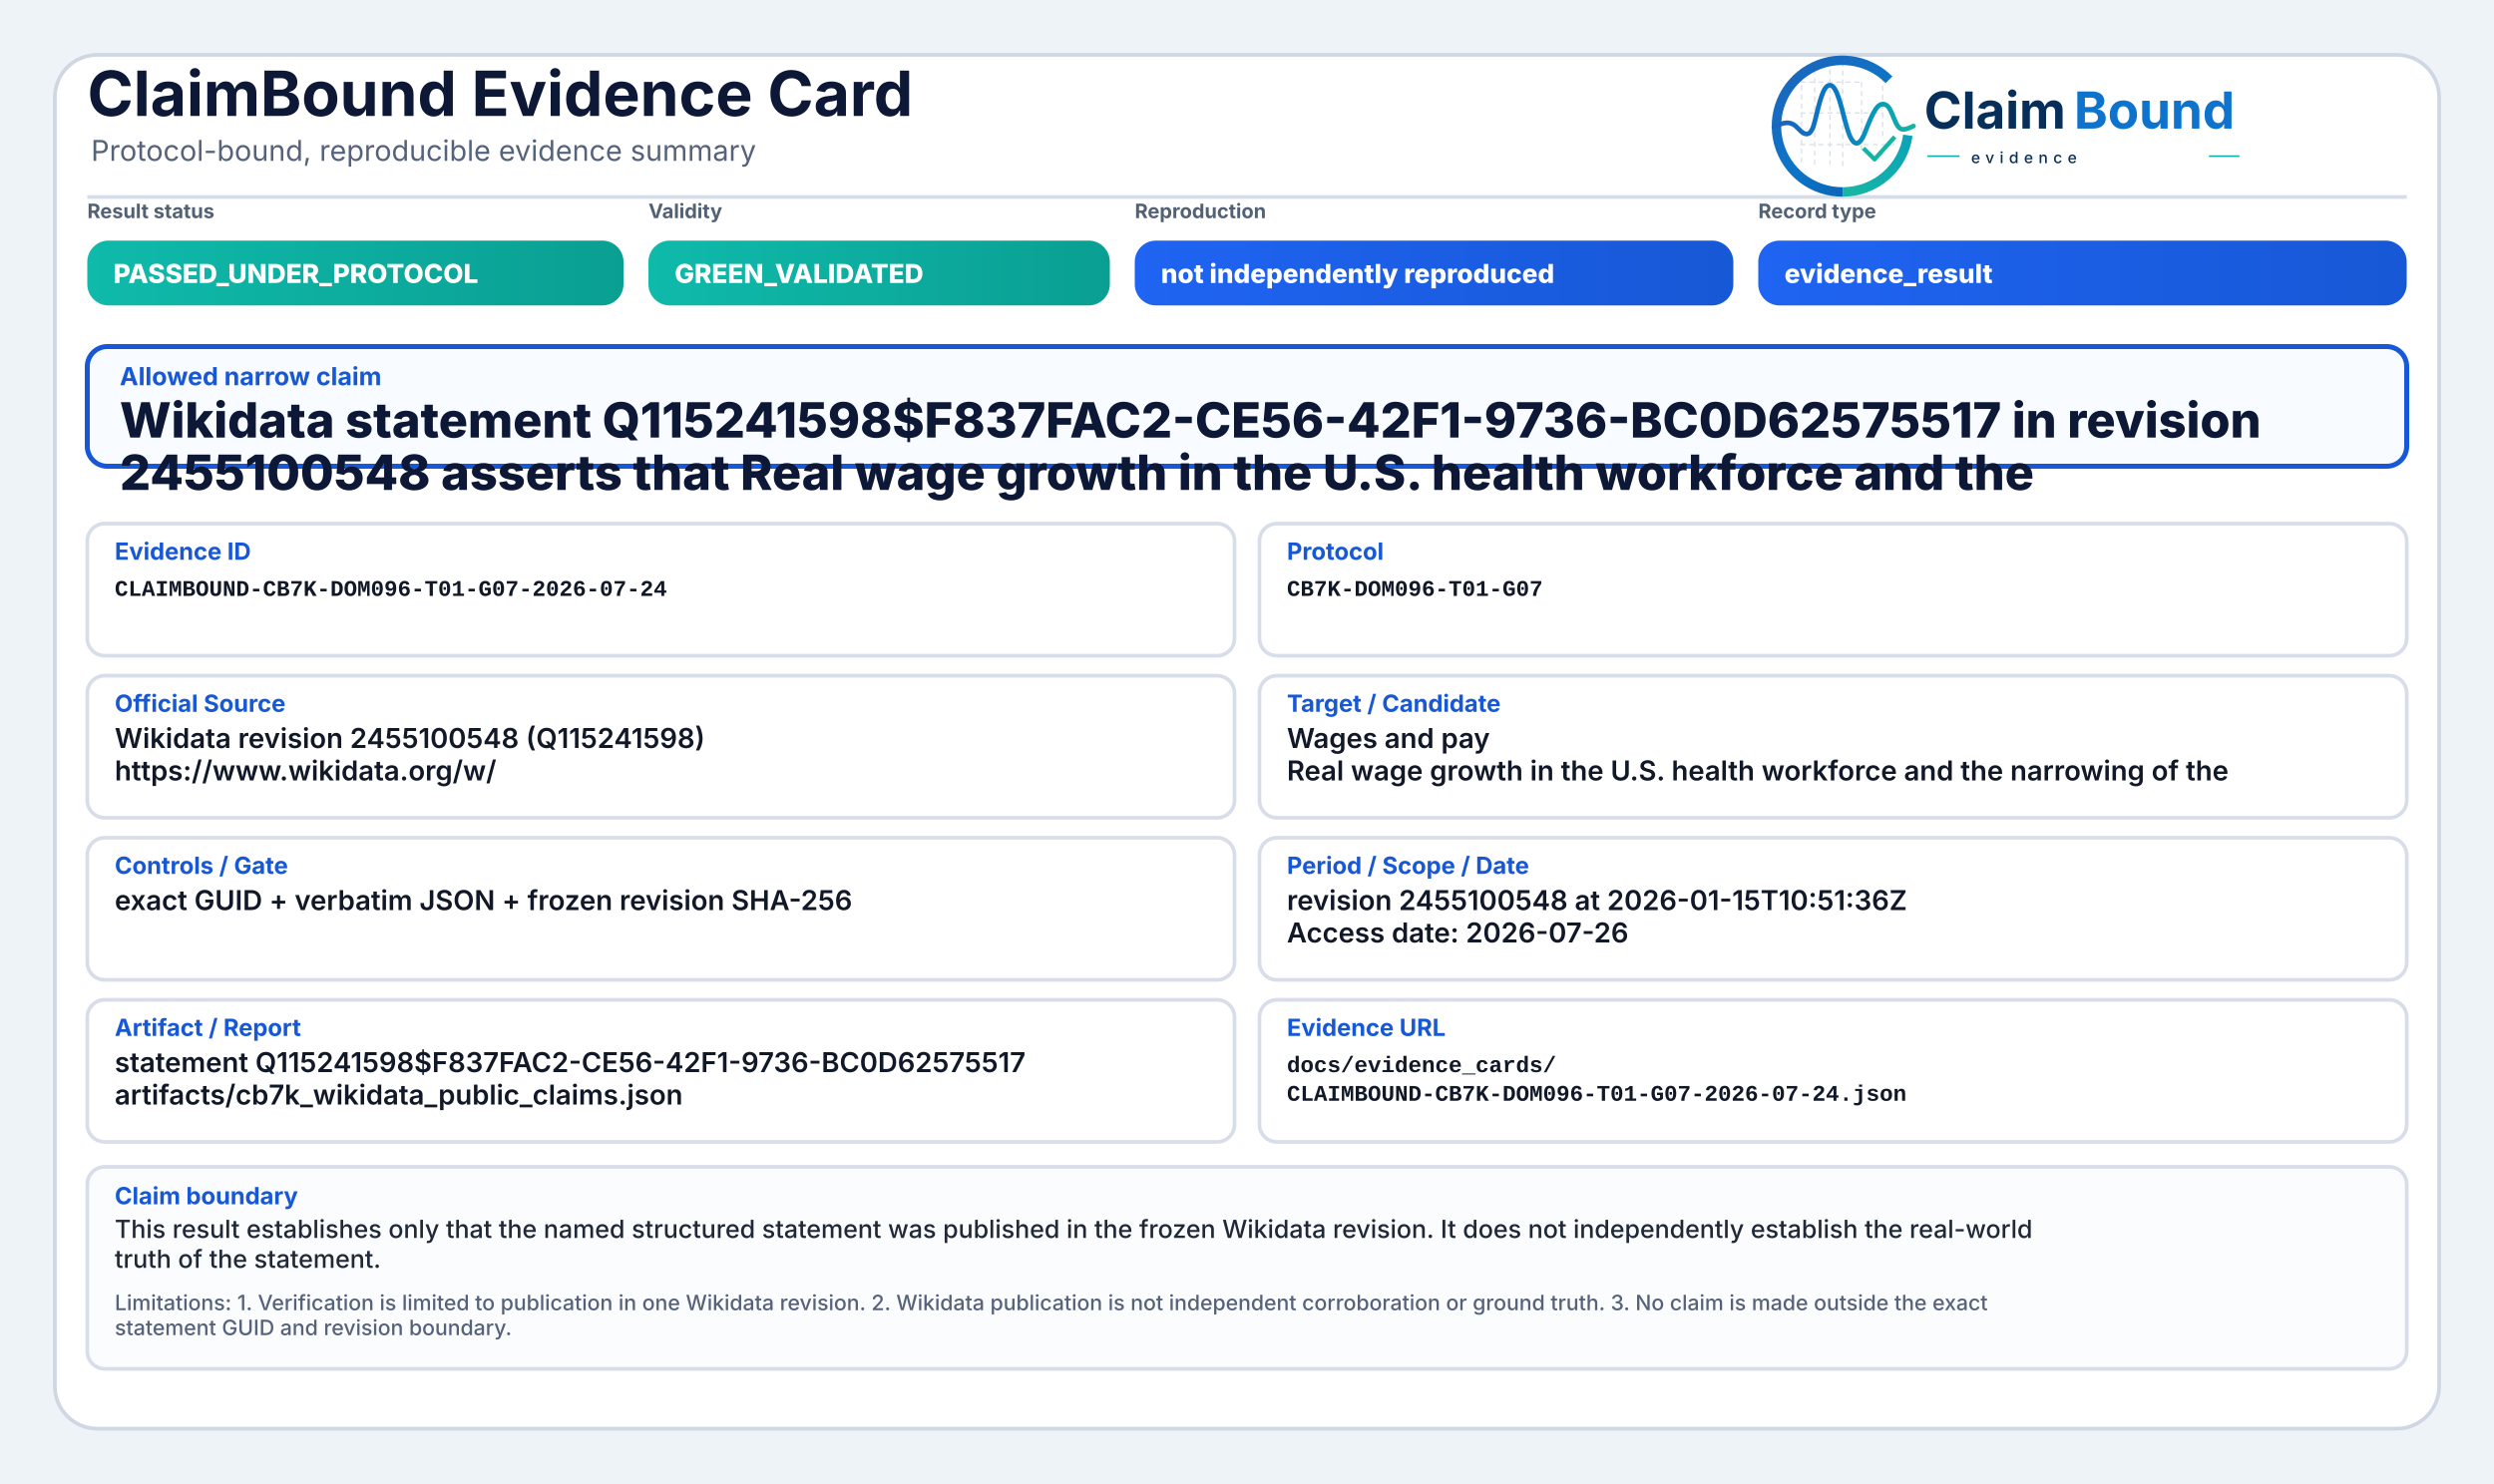
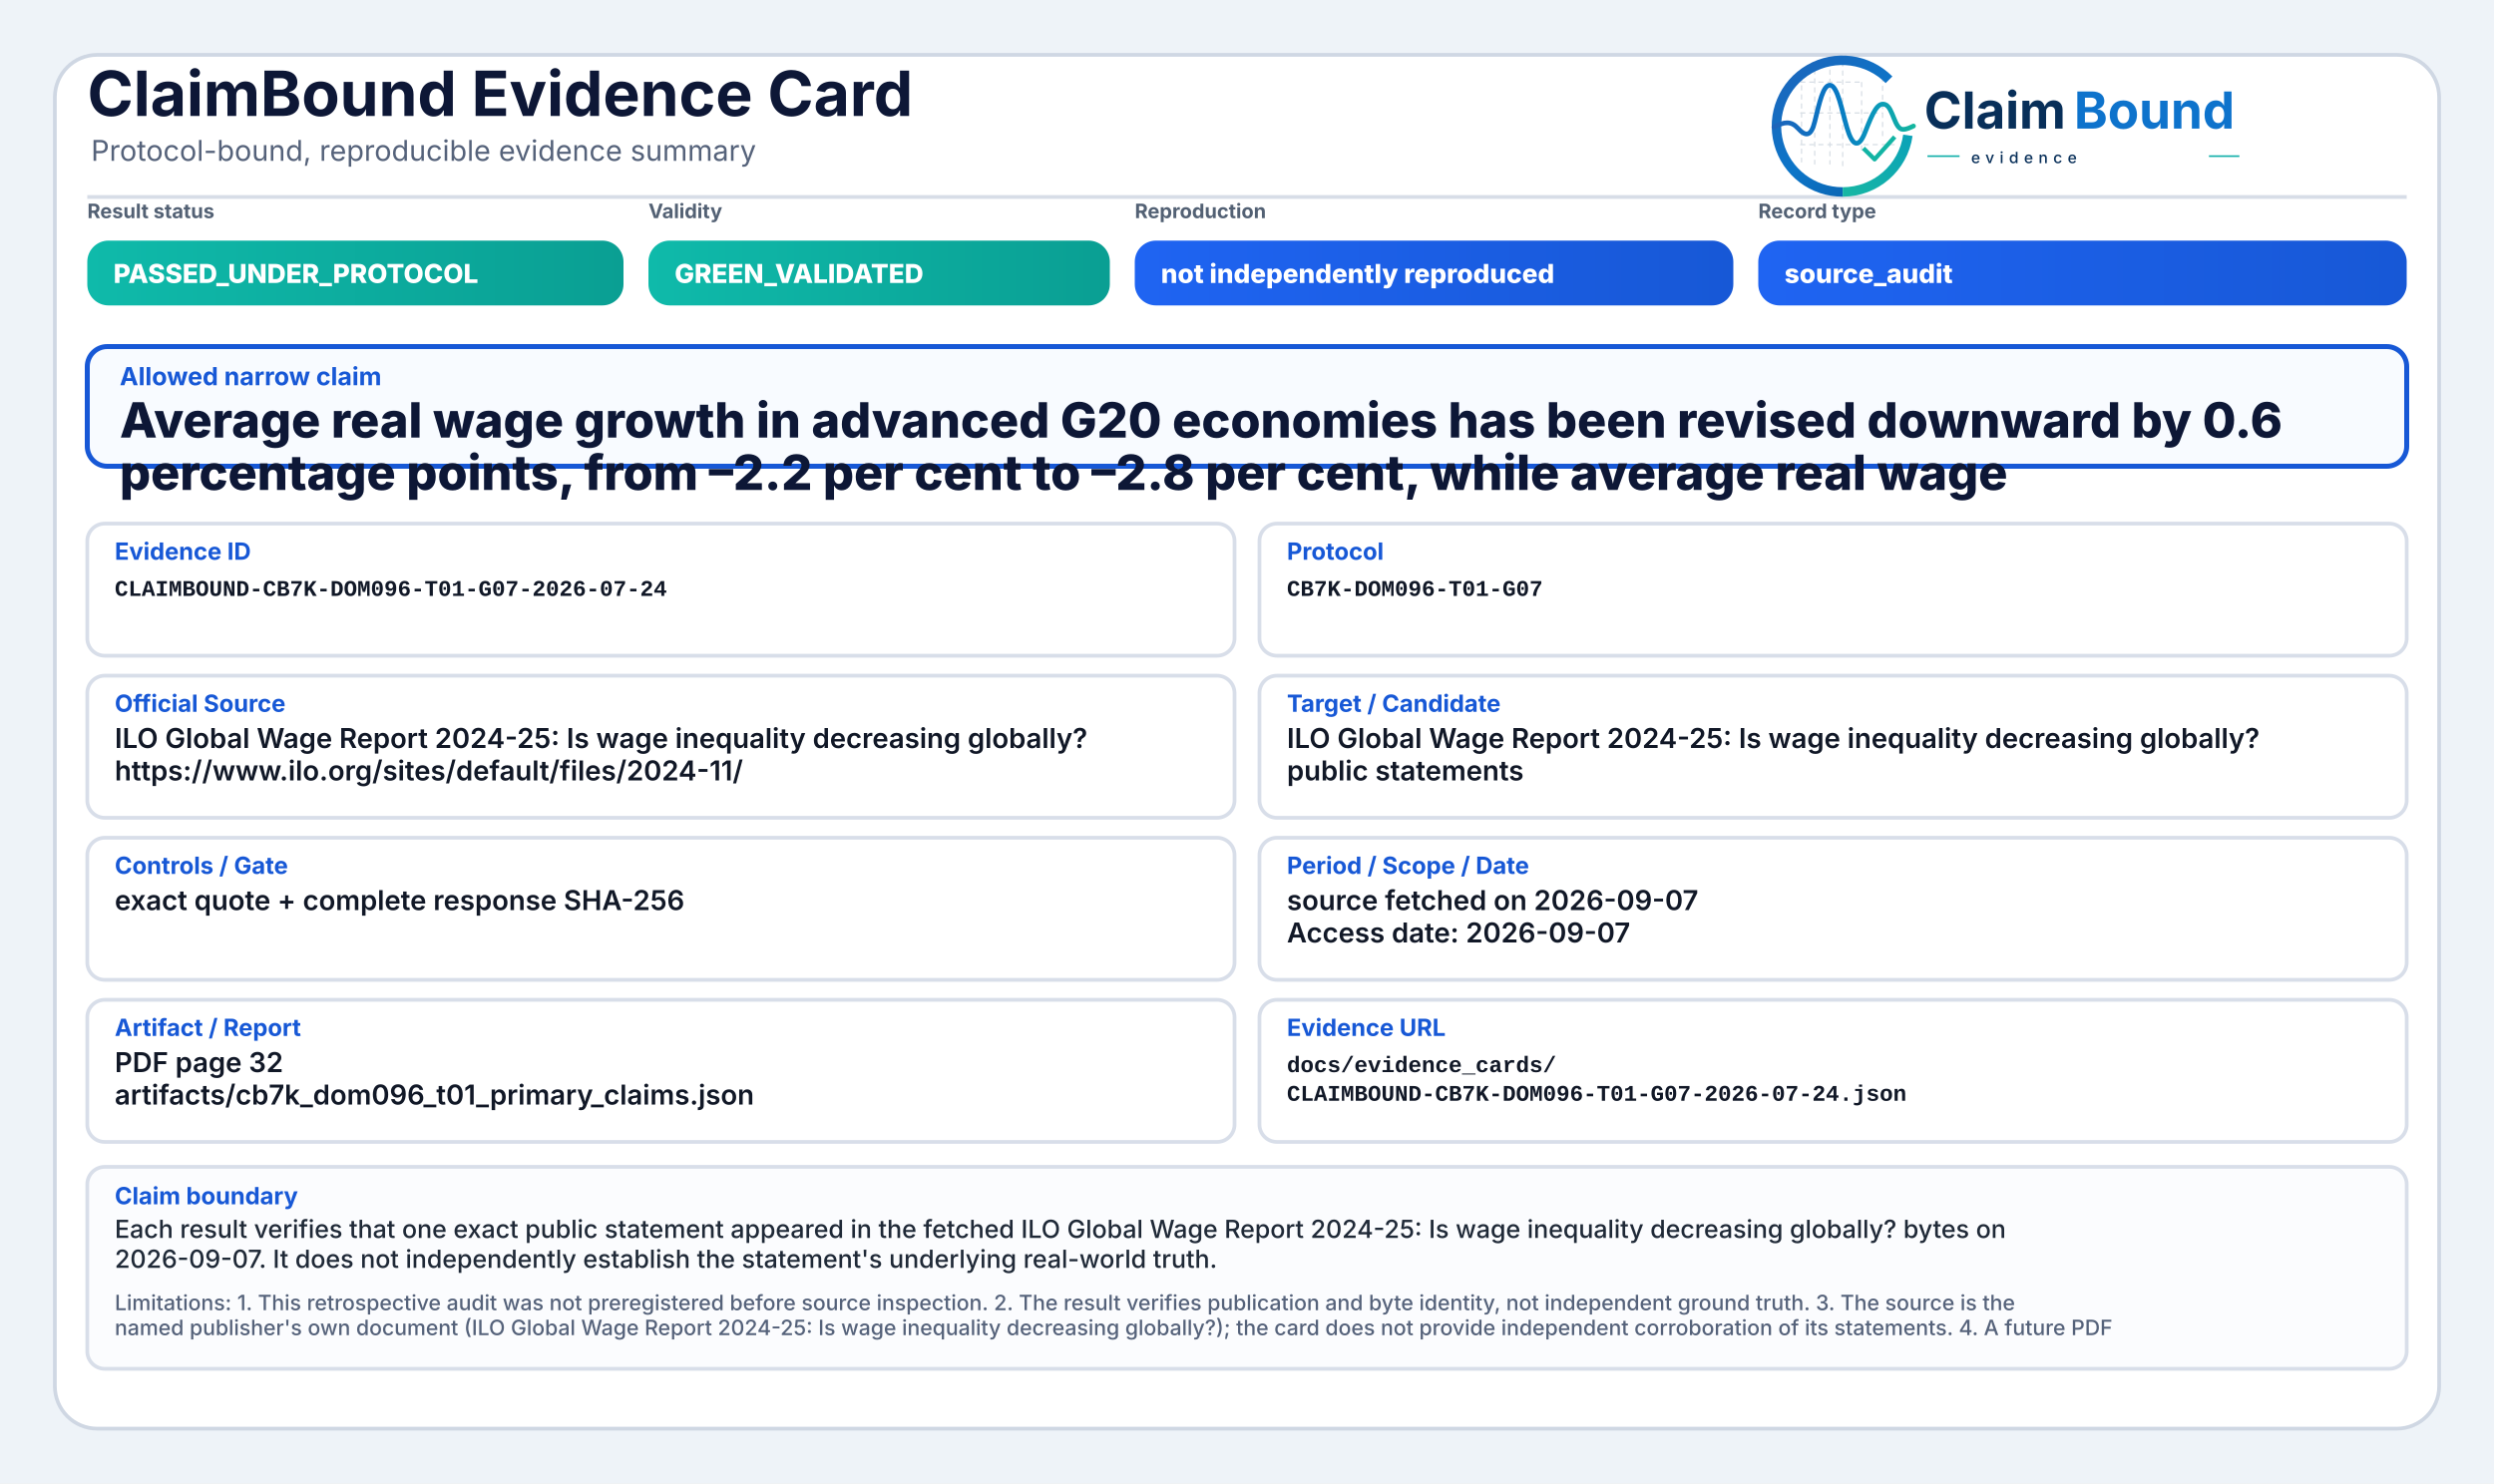
<svg xmlns="http://www.w3.org/2000/svg" width="2000" height="1190" viewBox="0 0 2000 1190" role="img" aria-label="ClaimBound Evidence Card">
  <defs>
    <linearGradient id="greenGrad" x1="0" y1="0" x2="1" y2="0">
      <stop offset="0%" stop-color="#0fbaaa" />
      <stop offset="100%" stop-color="#0a9f93" />
    </linearGradient>
    <linearGradient id="yellowGrad" x1="0" y1="0" x2="1" y2="0">
      <stop offset="0%" stop-color="#fbbf24" />
      <stop offset="100%" stop-color="#d97706" />
    </linearGradient>
    <linearGradient id="amberGrad" x1="0" y1="0" x2="1" y2="0">
      <stop offset="0%" stop-color="#f97316" />
      <stop offset="100%" stop-color="#c2410c" />
    </linearGradient>
    <linearGradient id="redGrad" x1="0" y1="0" x2="1" y2="0">
      <stop offset="0%" stop-color="#ef4444" />
      <stop offset="100%" stop-color="#b91c1c" />
    </linearGradient>
    <linearGradient id="grayGrad" x1="0" y1="0" x2="1" y2="0">
      <stop offset="0%" stop-color="#64748b" />
      <stop offset="100%" stop-color="#475569" />
    </linearGradient>
    <linearGradient id="blueGrad" x1="0" y1="0" x2="1" y2="0">
      <stop offset="0%" stop-color="#1f64f2" />
      <stop offset="100%" stop-color="#1758d6" />
    </linearGradient>
    <linearGradient id="logoRingBlue" x1="73" y1="453" x2="348" y2="793" gradientUnits="userSpaceOnUse">
      <stop offset="0" stop-color="#1E64BA" />
      <stop offset="0.55" stop-color="#0C75C8" />
      <stop offset="1" stop-color="#0A5FAB" />
    </linearGradient>
    <linearGradient id="logoRingTeal" x1="221" y1="792" x2="403" y2="594" gradientUnits="userSpaceOnUse">
      <stop offset="0" stop-color="#18B7A3" />
      <stop offset="1" stop-color="#089EBC" />
    </linearGradient>
    <linearGradient id="logoSignalGradient" x1="61" y1="628" x2="404" y2="628" gradientUnits="userSpaceOnUse">
      <stop offset="0" stop-color="#1E64BA" />
      <stop offset="0.43" stop-color="#0877C4" />
      <stop offset="0.72" stop-color="#0A97BB" />
      <stop offset="1" stop-color="#14B69E" />
    </linearGradient>
  </defs>
  <rect x="0" y="0" width="2000" height="1190" fill="#eef3f8" />
  <rect x="44" y="44" width="1912" height="1102" rx="34" fill="#ffffff" stroke="#cfd7e3" stroke-width="3" />
  <path d="M70 158 H1930" stroke="#d7dde7" stroke-width="3" />
  <text x="70" y="93" font-family="Inter, Segoe UI, Arial, sans-serif" font-size="50" font-weight="750" fill="#0d1736">ClaimBound Evidence Card</text>
  <text x="73" y="129" font-family="Inter, Segoe UI, Arial, sans-serif" font-size="23" font-weight="400" fill="#55627a">Protocol-bound, reproducible evidence summary</text>
  <g aria-label="ClaimBound evidence logo" transform="translate(1415,52) scale(0.33) translate(-40,-478)">
    <g stroke-linecap="butt" stroke-linejoin="round">
      <g stroke="#CBD3DC" stroke-width="3.2" stroke-linecap="round" stroke-dasharray="10 12" opacity="0.72">
        <path d="M130 507V714" />
        <path d="M162 490V719" />
        <path d="M199 491V719" />
        <path d="M230 471V726" />
        <path d="M276 521V690" />
        <path d="M327 508V650" />
        <path d="M128 520H277" />
        <path d="M128 595H327" />
        <path d="M128 672H355" />
      </g>
      <path d="M342.6 514.3A160 160 0 1 0 230 787" fill="none" stroke="url(#logoRingBlue)" stroke-width="23" />
      <path d="M230 787A160 160 0 0 0 388.4 649.3" fill="none" stroke="url(#logoRingTeal)" stroke-width="23" />
      <path d="M63 629.5C87 616.4 104.3 613.6 121.2 632.2C140.7 653.8 153.4 651.6 162.1 616.2C173.8 568.5 182.5 527.5 198.9 527.5C217.5 527.5 228.4 590.6 240.3 630.8C253.4 675.4 268.6 682.8 284.6 641.5C303.5 592.9 315.2 567.6 333.7 574.7C352.6 582 355.7 635.1 376.6 634.9C386.2 634.8 394 630.4 402 626.8" fill="none" stroke="url(#logoSignalGradient)" stroke-width="11.5" stroke-linecap="round" />
      <path d="M284 684.5L307.5 707.7L353 657" fill="none" stroke="#12B4A4" stroke-width="10.5" stroke-linecap="square" />
    </g>
    <text x="428" y="633" font-family="Inter, Segoe UI, Arial, sans-serif" font-size="124" font-weight="750" fill="#082F59" text-rendering="geometricPrecision">Claim</text>
    <text x="792" y="633" font-family="Inter, Segoe UI, Arial, sans-serif" font-size="124" font-weight="750" fill="#0E73CC" text-rendering="geometricPrecision">Bound</text>
    <line x1="436" y1="700" x2="514" y2="700" stroke="#11AFA9" stroke-width="4" />
    <text x="542" y="717" font-family="Inter, Segoe UI, Arial, sans-serif" font-size="38" font-weight="500" letter-spacing="13" fill="#082F59">evidence</text>
    <line x1="1120" y1="700" x2="1194" y2="700" stroke="#11AFA9" stroke-width="4" />
  </g>
  <text x="70" y="175" font-family="Inter, Segoe UI, Arial, sans-serif" font-size="16" font-weight="650" fill="#536174">Result status</text>
  <rect x="70" y="193" width="430" height="52" rx="17" fill="url(#greenGrad)" />
  <text x="91" y="227" font-family="Inter, Segoe UI, Arial, sans-serif" font-size="21" font-weight="800" fill="#ffffff">PASSED_UNDER_PROTOCOL</text>
  <text x="520" y="175" font-family="Inter, Segoe UI, Arial, sans-serif" font-size="16" font-weight="650" fill="#536174">Validity</text>
  <rect x="520" y="193" width="370" height="52" rx="17" fill="url(#greenGrad)" />
  <text x="541" y="227" font-family="Inter, Segoe UI, Arial, sans-serif" font-size="21" font-weight="800" fill="#ffffff">GREEN_VALIDATED</text>
  <text x="910" y="175" font-family="Inter, Segoe UI, Arial, sans-serif" font-size="16" font-weight="650" fill="#536174">Reproduction</text>
  <rect x="910" y="193" width="480" height="52" rx="17" fill="url(#blueGrad)" />
  <text x="931" y="227" font-family="Inter, Segoe UI, Arial, sans-serif" font-size="21" font-weight="800" fill="#ffffff">not independently reproduced</text>
  <text x="1410" y="175" font-family="Inter, Segoe UI, Arial, sans-serif" font-size="16" font-weight="650" fill="#536174">Record type</text>
  <rect x="1410" y="193" width="520" height="52" rx="17" fill="url(#blueGrad)" />
-   <text x="1431" y="227" font-family="Inter, Segoe UI, Arial, sans-serif" font-size="21" font-weight="800" fill="#ffffff">evidence_result</text>
+   <text x="1431" y="227" font-family="Inter, Segoe UI, Arial, sans-serif" font-size="21" font-weight="800" fill="#ffffff">source_audit</text>
  <rect x="70" y="278" width="1860" height="96" rx="16" fill="#f8fbff" stroke="#1758d6" stroke-width="4" />
  <text x="96" y="309" font-family="Inter, Segoe UI, Arial, sans-serif" font-size="20" font-weight="750" fill="#1758d6">Allowed narrow claim</text>
-   <text x="96" y="351" font-family="Inter, Segoe UI, Arial, sans-serif" font-size="39" font-weight="800" fill="#0d1736">Wikidata statement Q115241598$F837FAC2-CE56-42F1-9736-BC0D62575517 in revision</text>
-   <text x="96" y="393" font-family="Inter, Segoe UI, Arial, sans-serif" font-size="39" font-weight="800" fill="#0d1736">2455100548 asserts that Real wage growth in the U.S. health workforce and the</text>
+   <text x="96" y="351" font-family="Inter, Segoe UI, Arial, sans-serif" font-size="39" font-weight="800" fill="#0d1736">Average real wage growth in advanced G20 economies has been revised downward by 0.6</text>
+   <text x="96" y="393" font-family="Inter, Segoe UI, Arial, sans-serif" font-size="39" font-weight="800" fill="#0d1736">percentage points, from –2.2 per cent to –2.8 per cent, while average real wage</text>
  <rect x="70" y="420" width="920" height="106" rx="14" fill="#ffffff" stroke="#d8dee9" stroke-width="3" />
  <text x="92" y="449" font-family="Inter, Segoe UI, Arial, sans-serif" font-size="19" font-weight="750" fill="#1758d6">Evidence ID</text>
  <text x="92" y="478" font-family="SFMono-Regular, Consolas, Liberation Mono, monospace" font-size="18" font-weight="600" fill="#111827">CLAIMBOUND-CB7K-DOM096-T01-G07-2026-07-24</text>
  <rect x="1010" y="420" width="920" height="106" rx="14" fill="#ffffff" stroke="#d8dee9" stroke-width="3" />
  <text x="1032" y="449" font-family="Inter, Segoe UI, Arial, sans-serif" font-size="19" font-weight="750" fill="#1758d6">Protocol</text>
  <text x="1032" y="478" font-family="SFMono-Regular, Consolas, Liberation Mono, monospace" font-size="18" font-weight="600" fill="#111827">CB7K-DOM096-T01-G07</text>
  <rect x="70" y="542" width="920" height="114" rx="14" fill="#ffffff" stroke="#d8dee9" stroke-width="3" />
  <text x="92" y="571" font-family="Inter, Segoe UI, Arial, sans-serif" font-size="19" font-weight="750" fill="#1758d6">Official Source</text>
-   <text x="92" y="600" font-family="Inter, Segoe UI, Arial, sans-serif" font-size="22" font-weight="600" fill="#111827">Wikidata revision 2455100548 (Q115241598)</text>
-   <text x="92" y="626" font-family="Inter, Segoe UI, Arial, sans-serif" font-size="22" font-weight="600" fill="#111827">https://www.wikidata.org/w/</text>
+   <text x="92" y="600" font-family="Inter, Segoe UI, Arial, sans-serif" font-size="22" font-weight="600" fill="#111827">ILO Global Wage Report 2024-25: Is wage inequality decreasing globally?</text>
+   <text x="92" y="626" font-family="Inter, Segoe UI, Arial, sans-serif" font-size="22" font-weight="600" fill="#111827">https://www.ilo.org/sites/default/files/2024-11/</text>
  <rect x="1010" y="542" width="920" height="114" rx="14" fill="#ffffff" stroke="#d8dee9" stroke-width="3" />
  <text x="1032" y="571" font-family="Inter, Segoe UI, Arial, sans-serif" font-size="19" font-weight="750" fill="#1758d6">Target / Candidate</text>
-   <text x="1032" y="600" font-family="Inter, Segoe UI, Arial, sans-serif" font-size="22" font-weight="600" fill="#111827">Wages and pay</text>
-   <text x="1032" y="626" font-family="Inter, Segoe UI, Arial, sans-serif" font-size="22" font-weight="600" fill="#111827">Real wage growth in the U.S. health workforce and the narrowing of the</text>
+   <text x="1032" y="600" font-family="Inter, Segoe UI, Arial, sans-serif" font-size="22" font-weight="600" fill="#111827">ILO Global Wage Report 2024-25: Is wage inequality decreasing globally?</text>
+   <text x="1032" y="626" font-family="Inter, Segoe UI, Arial, sans-serif" font-size="22" font-weight="600" fill="#111827">public statements</text>
  <rect x="70" y="672" width="920" height="114" rx="14" fill="#ffffff" stroke="#d8dee9" stroke-width="3" />
  <text x="92" y="701" font-family="Inter, Segoe UI, Arial, sans-serif" font-size="19" font-weight="750" fill="#1758d6">Controls / Gate</text>
-   <text x="92" y="730" font-family="Inter, Segoe UI, Arial, sans-serif" font-size="22" font-weight="600" fill="#111827">exact GUID + verbatim JSON + frozen revision SHA-256</text>
+   <text x="92" y="730" font-family="Inter, Segoe UI, Arial, sans-serif" font-size="22" font-weight="600" fill="#111827">exact quote + complete response SHA-256</text>
  <rect x="1010" y="672" width="920" height="114" rx="14" fill="#ffffff" stroke="#d8dee9" stroke-width="3" />
  <text x="1032" y="701" font-family="Inter, Segoe UI, Arial, sans-serif" font-size="19" font-weight="750" fill="#1758d6">Period / Scope / Date</text>
-   <text x="1032" y="730" font-family="Inter, Segoe UI, Arial, sans-serif" font-size="22" font-weight="600" fill="#111827">revision 2455100548 at 2026-01-15T10:51:36Z</text>
-   <text x="1032" y="756" font-family="Inter, Segoe UI, Arial, sans-serif" font-size="22" font-weight="600" fill="#111827">Access date: 2026-07-26</text>
+   <text x="1032" y="730" font-family="Inter, Segoe UI, Arial, sans-serif" font-size="22" font-weight="600" fill="#111827">source fetched on 2026-09-07</text>
+   <text x="1032" y="756" font-family="Inter, Segoe UI, Arial, sans-serif" font-size="22" font-weight="600" fill="#111827">Access date: 2026-09-07</text>
  <rect x="70" y="802" width="920" height="114" rx="14" fill="#ffffff" stroke="#d8dee9" stroke-width="3" />
  <text x="92" y="831" font-family="Inter, Segoe UI, Arial, sans-serif" font-size="19" font-weight="750" fill="#1758d6">Artifact / Report</text>
-   <text x="92" y="860" font-family="Inter, Segoe UI, Arial, sans-serif" font-size="22" font-weight="600" fill="#111827">statement Q115241598$F837FAC2-CE56-42F1-9736-BC0D62575517</text>
-   <text x="92" y="886" font-family="Inter, Segoe UI, Arial, sans-serif" font-size="22" font-weight="600" fill="#111827">artifacts/cb7k_wikidata_public_claims.json</text>
+   <text x="92" y="860" font-family="Inter, Segoe UI, Arial, sans-serif" font-size="22" font-weight="600" fill="#111827">PDF page 32</text>
+   <text x="92" y="886" font-family="Inter, Segoe UI, Arial, sans-serif" font-size="22" font-weight="600" fill="#111827">artifacts/cb7k_dom096_t01_primary_claims.json</text>
  <rect x="1010" y="802" width="920" height="114" rx="14" fill="#ffffff" stroke="#d8dee9" stroke-width="3" />
  <text x="1032" y="831" font-family="Inter, Segoe UI, Arial, sans-serif" font-size="19" font-weight="750" fill="#1758d6">Evidence URL</text>
  <text x="1032" y="860" font-family="SFMono-Regular, Consolas, Liberation Mono, monospace" font-size="18" font-weight="600" fill="#111827">docs/evidence_cards/</text>
  <text x="1032" y="883" font-family="SFMono-Regular, Consolas, Liberation Mono, monospace" font-size="18" font-weight="600" fill="#111827">CLAIMBOUND-CB7K-DOM096-T01-G07-2026-07-24.json</text>
  <rect x="70" y="936" width="1860" height="162" rx="14" fill="#fbfcfe" stroke="#d8dee9" stroke-width="3" />
  <text x="92" y="966" font-family="Inter, Segoe UI, Arial, sans-serif" font-size="19" font-weight="750" fill="#1758d6">Claim boundary</text>
-   <text x="92" y="993" font-family="Inter, Segoe UI, Arial, sans-serif" font-size="20" font-weight="500" fill="#1f2937">This result establishes only that the named structured statement was published in the frozen Wikidata revision. It does not independently establish the real-world</text>
-   <text x="92" y="1017" font-family="Inter, Segoe UI, Arial, sans-serif" font-size="20" font-weight="500" fill="#1f2937">truth of the statement.</text>
-   <text x="92" y="1051" font-family="Inter, Segoe UI, Arial, sans-serif" font-size="17" font-weight="500" fill="#55627a">Limitations: 1. Verification is limited to publication in one Wikidata revision. 2. Wikidata publication is not independent corroboration or ground truth. 3. No claim is made outside the exact</text>
-   <text x="92" y="1071" font-family="Inter, Segoe UI, Arial, sans-serif" font-size="17" font-weight="500" fill="#55627a">statement GUID and revision boundary.</text>
+   <text x="92" y="993" font-family="Inter, Segoe UI, Arial, sans-serif" font-size="20" font-weight="500" fill="#1f2937">Each result verifies that one exact public statement appeared in the fetched ILO Global Wage Report 2024-25: Is wage inequality decreasing globally? bytes on</text>
+   <text x="92" y="1017" font-family="Inter, Segoe UI, Arial, sans-serif" font-size="20" font-weight="500" fill="#1f2937">2026-09-07. It does not independently establish the statement's underlying real-world truth.</text>
+   <text x="92" y="1051" font-family="Inter, Segoe UI, Arial, sans-serif" font-size="17" font-weight="500" fill="#55627a">Limitations: 1. This retrospective audit was not preregistered before source inspection. 2. The result verifies publication and byte identity, not independent ground truth. 3. The source is the</text>
+   <text x="92" y="1071" font-family="Inter, Segoe UI, Arial, sans-serif" font-size="17" font-weight="500" fill="#55627a">named publisher's own document (ILO Global Wage Report 2024-25: Is wage inequality decreasing globally?); the card does not provide independent corroboration of its statements. 4. A future PDF</text>
</svg>
